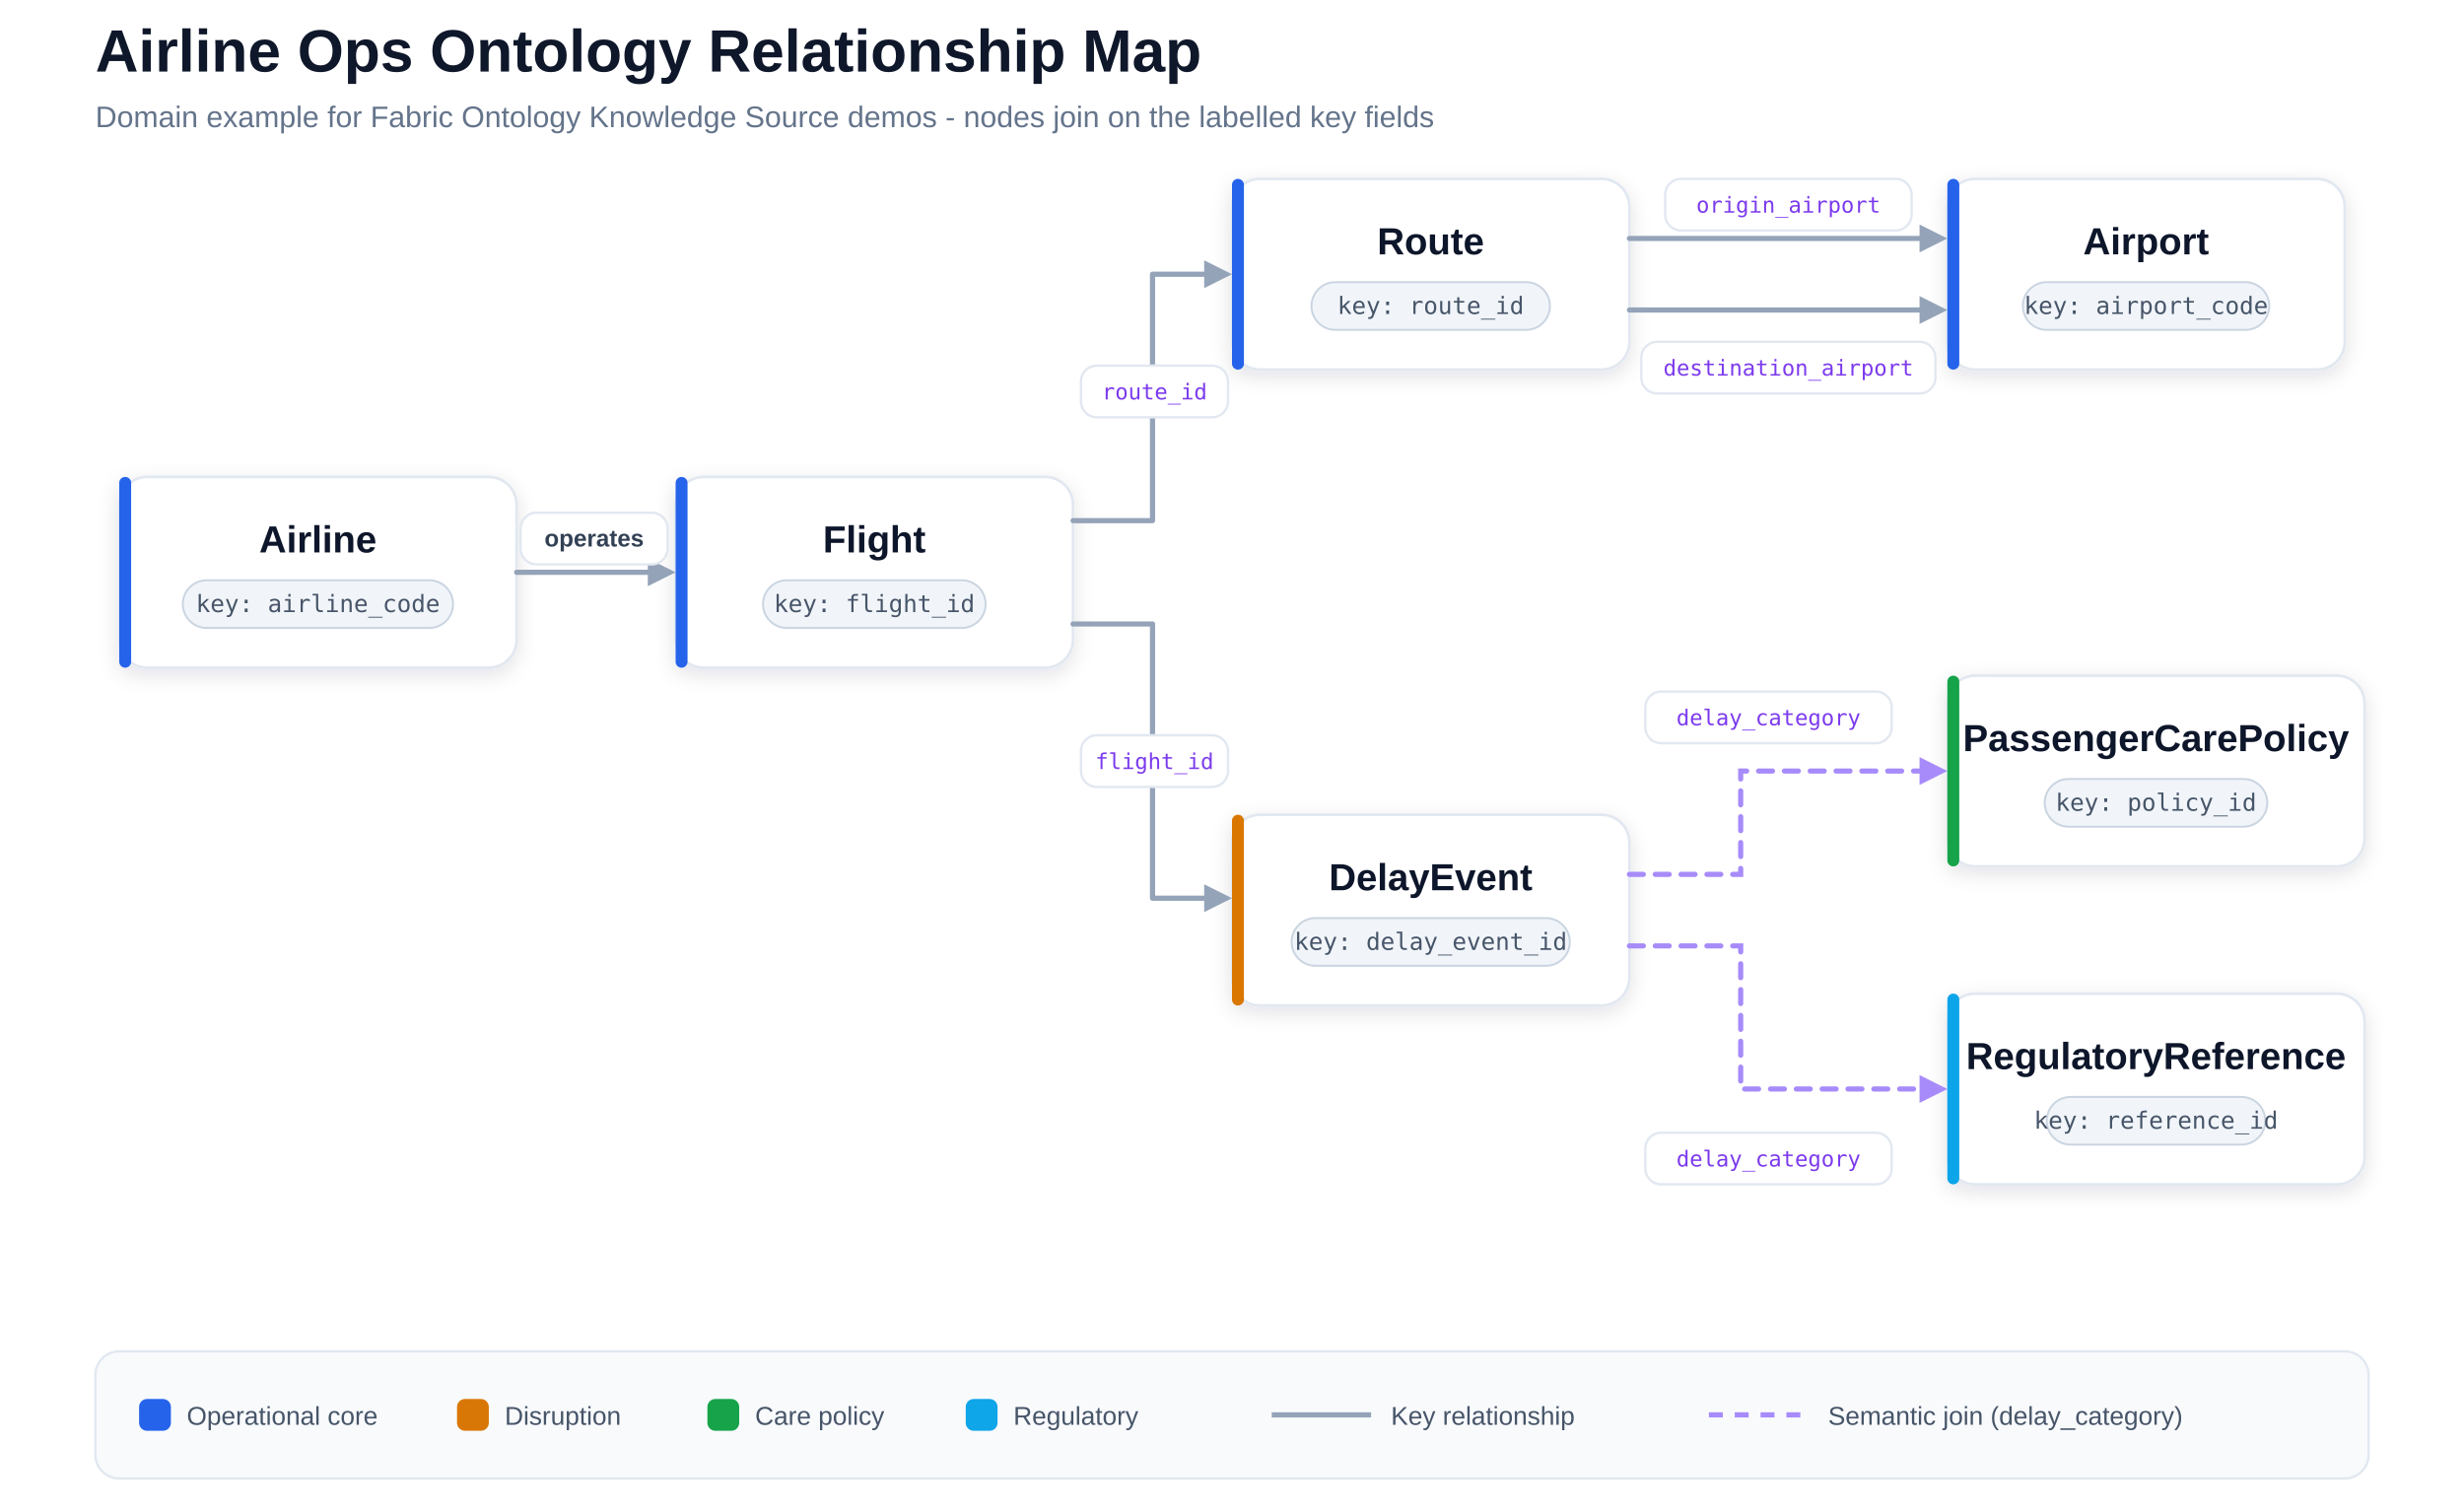
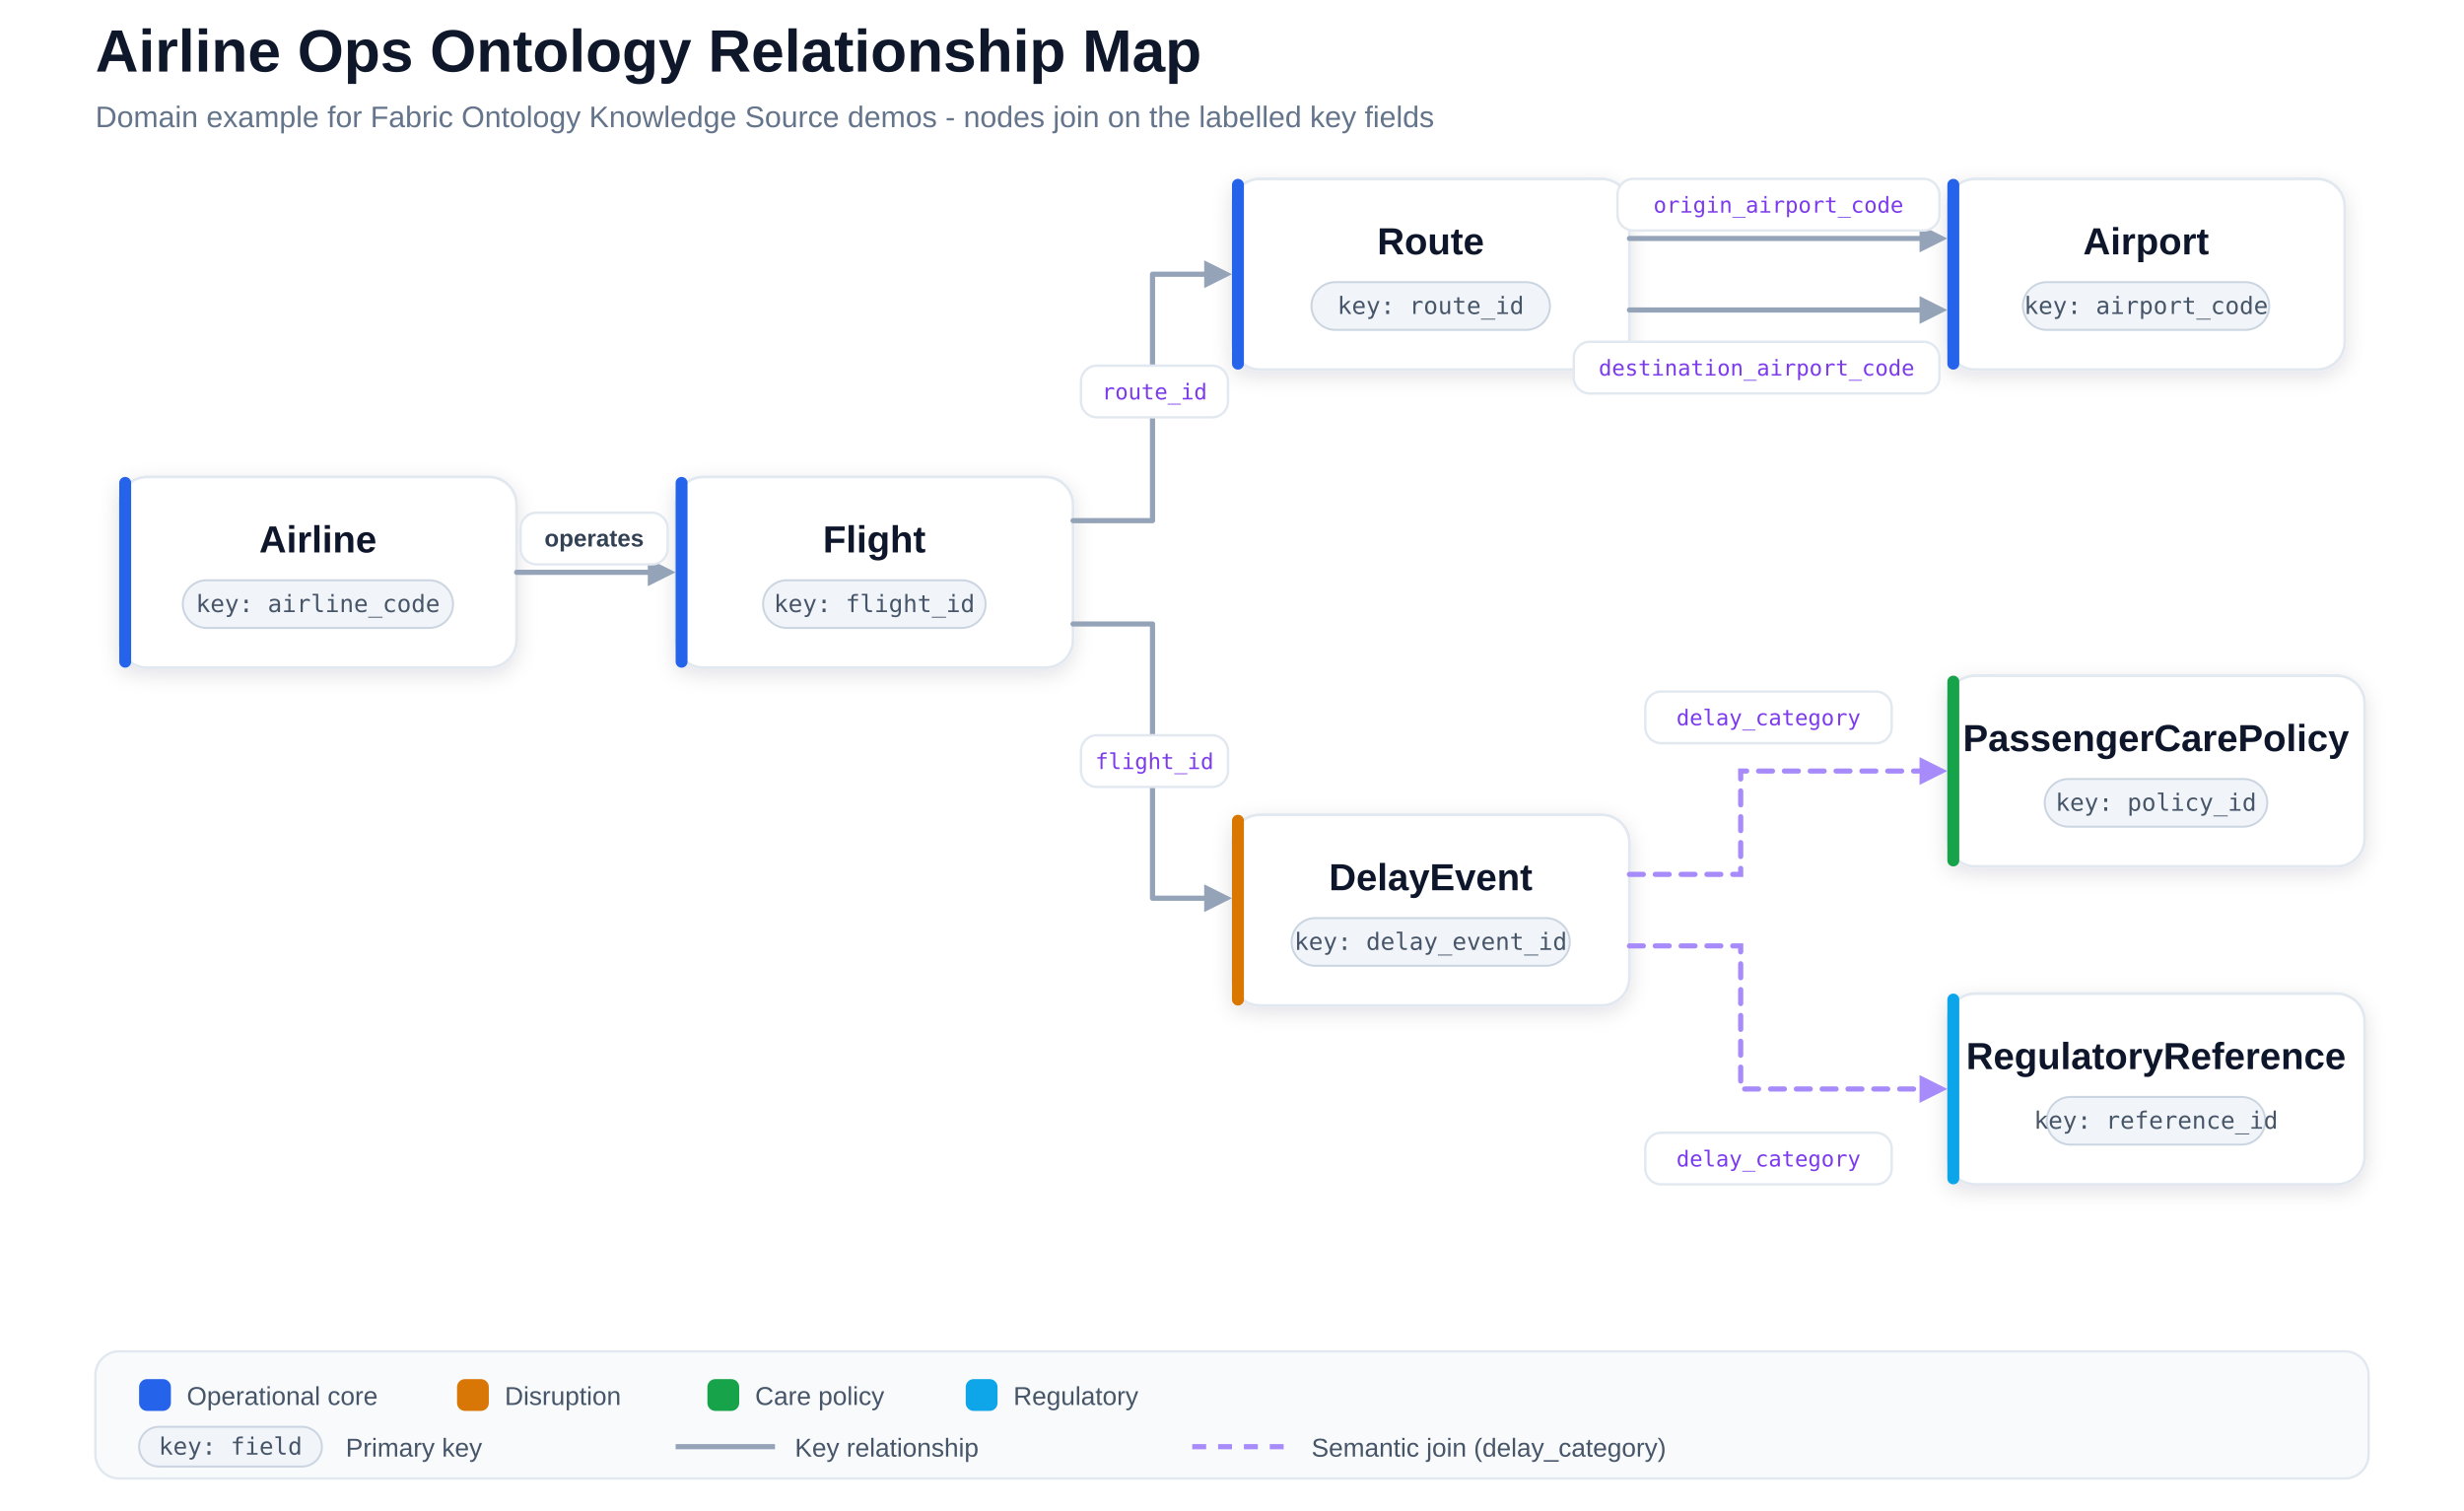
<svg xmlns="http://www.w3.org/2000/svg" width="1240" height="760" viewBox="0 20 1240 760" role="img" aria-labelledby="title desc">
  <defs>
    <style>
      .heading { font: 800 30px "Segoe UI", Arial, sans-serif; fill: #0f172a; }
      .sub { font: 15px "Segoe UI", Arial, sans-serif; fill: #64748b; }
      .node-title { font: 700 19px "Segoe UI", Arial, sans-serif; fill: #0f172a; }
      .key { font: 12px "SFMono-Regular", Consolas, monospace; fill: #475569; }
      .keypill { fill: #f1f5f9; stroke: #cbd5e1; stroke-width: 1; }
      .edge { fill: none; stroke: #94a3b8; stroke-width: 2.6; stroke-linecap: round; stroke-linejoin: round; }
      .edge-sem { fill: none; stroke: #a78bfa; stroke-width: 2.6; stroke-dasharray: 7 6; stroke-linecap: round; }
      .arrow { fill: #94a3b8; } .arrow-sem { fill: #a78bfa; }
      .elabel { fill: #ffffff; stroke: #e2e8f0; stroke-width: 1.2; }
      .etext { font: 600 12px "Segoe UI", Arial, sans-serif; fill: #334155; }
      .efield { font: 11px "SFMono-Regular", Consolas, monospace; fill: #7c3aed; }
      .card { fill: #ffffff; stroke: #e2e8f0; stroke-width: 1.4; }
      .leg { font: 13px "Segoe UI", Arial, sans-serif; fill: #475569; }
    </style>
    <filter id="sh" x="-20%" y="-20%" width="140%" height="140%">
      <feDropShadow dx="0" dy="3" stdDeviation="5" flood-color="#0f172a" flood-opacity="0.12" />
    </filter>
  </defs>
  <rect x="0" y="0" width="1240" height="800" fill="#ffffff" />
  <text class="heading" x="48" y="56">Airline Ops Ontology Relationship Map</text>
  <text class="sub" x="48" y="84">Domain example for Fabric Ontology Knowledge Source demos - nodes join on the labelled key fields</text>
  <g transform="translate(0 -40)">
    <g filter="url(#sh)">
      <rect class="card" x="60" y="300" width="200" height="96" rx="14" />
      <rect x="60" y="300" width="6" height="96" rx="3" fill="#2563eb" />
      <text class="node-title" x="160" y="338" text-anchor="middle">Airline</text>
      <rect class="keypill" x="92" y="352" width="136" height="24" rx="12" />
      <text class="key" x="160" y="368" text-anchor="middle">key: airline_code</text>
    </g>
    <g filter="url(#sh)">
      <rect class="card" x="340" y="300" width="200" height="96" rx="14" />
      <rect x="340" y="300" width="6" height="96" rx="3" fill="#2563eb" />
      <text class="node-title" x="440" y="338" text-anchor="middle">Flight</text>
      <rect class="keypill" x="384" y="352" width="112" height="24" rx="12" />
      <text class="key" x="440" y="368" text-anchor="middle">key: flight_id</text>
    </g>
    <g filter="url(#sh)">
      <rect class="card" x="620" y="150" width="200" height="96" rx="14" />
      <rect x="620" y="150" width="6" height="96" rx="3" fill="#2563eb" />
      <text class="node-title" x="720" y="188" text-anchor="middle">Route</text>
      <rect class="keypill" x="660" y="202" width="120" height="24" rx="12" />
      <text class="key" x="720" y="218" text-anchor="middle">key: route_id</text>
    </g>
    <g filter="url(#sh)">
      <rect class="card" x="980" y="150" width="200" height="96" rx="14" />
      <rect x="980" y="150" width="6" height="96" rx="3" fill="#2563eb" />
      <text class="node-title" x="1080" y="188" text-anchor="middle">Airport</text>
      <rect class="keypill" x="1018" y="202" width="124" height="24" rx="12" />
      <text class="key" x="1080" y="218" text-anchor="middle">key: airport_code</text>
    </g>
    <g filter="url(#sh)">
      <rect class="card" x="620" y="470" width="200" height="96" rx="14" />
      <rect x="620" y="470" width="6" height="96" rx="3" fill="#d97706" />
      <text class="node-title" x="720" y="508" text-anchor="middle">DelayEvent</text>
      <rect class="keypill" x="650" y="522" width="140" height="24" rx="12" />
      <text class="key" x="720" y="538" text-anchor="middle">key: delay_event_id</text>
    </g>
    <g filter="url(#sh)">
      <rect class="card" x="980" y="400" width="210" height="96" rx="14" />
      <rect x="980" y="400" width="6" height="96" rx="3" fill="#16a34a" />
      <text class="node-title" x="1085" y="438" text-anchor="middle">PassengerCarePolicy</text>
      <rect class="keypill" x="1029" y="452" width="112" height="24" rx="12" />
      <text class="key" x="1085" y="468" text-anchor="middle">key: policy_id</text>
    </g>
    <g filter="url(#sh)">
      <rect class="card" x="980" y="560" width="210" height="96" rx="14" />
      <rect x="980" y="560" width="6" height="96" rx="3" fill="#0ea5e9" />
      <text class="node-title" x="1085" y="598" text-anchor="middle">RegulatoryReference</text>
      <rect class="keypill" x="1030" y="612" width="110" height="24" rx="12" />
      <text class="key" x="1085" y="628" text-anchor="middle">key: reference_id</text>
    </g>
    <path class="edge" d="M260,348 L326,348" />
    <polygon class="arrow" points="340,348 326,341 326,355" />
    <rect class="elabel" x="262" y="318" width="74" height="26" rx="8" />
    <text class="etext" x="299" y="335" text-anchor="middle">operates</text>
    <path class="edge" d="M540,322 L580,322 L580,198 L606,198" />
    <polygon class="arrow" points="620,198 606,191 606,205" />
    <rect class="elabel" x="544" y="244" width="74" height="26" rx="8" />
    <text class="efield" x="581" y="261" text-anchor="middle">route_id</text>
    <path class="edge" d="M820,180 L966,180" />
    <polygon class="arrow" points="980,180 966,173 966,187" />
-     <rect class="elabel" x="838" y="150" width="124" height="26" rx="8" />
-     <text class="efield" x="900" y="167" text-anchor="middle">origin_airport</text>
+     <rect class="elabel" x="814" y="150" width="162" height="26" rx="8" />
+     <text class="efield" x="895" y="167" text-anchor="middle">origin_airport_code</text>
    <path class="edge" d="M820,216 L966,216" />
    <polygon class="arrow" points="980,216 966,209 966,223" />
-     <rect class="elabel" x="826" y="232" width="148" height="26" rx="8" />
-     <text class="efield" x="900" y="249" text-anchor="middle">destination_airport</text>
+     <rect class="elabel" x="792" y="232" width="184" height="26" rx="8" />
+     <text class="efield" x="884" y="249" text-anchor="middle">destination_airport_code</text>
    <path class="edge" d="M540,374 L580,374 L580,512 L606,512" />
    <polygon class="arrow" points="620,512 606,505 606,519" />
    <rect class="elabel" x="544" y="430" width="74" height="26" rx="8" />
    <text class="efield" x="581" y="447" text-anchor="middle">flight_id</text>
    <path class="edge-sem" d="M820,500 L876,500 L876,448 L966,448" />
    <polygon class="arrow-sem" points="980,448 966,441 966,455" />
    <rect class="elabel" x="828" y="408" width="124" height="26" rx="8" />
    <text class="efield" x="890" y="425" text-anchor="middle">delay_category</text>
    <path class="edge-sem" d="M820,536 L876,536 L876,608 L966,608" />
    <polygon class="arrow-sem" points="980,608 966,601 966,615" />
    <rect class="elabel" x="828" y="630" width="124" height="26" rx="8" />
    <text class="efield" x="890" y="647" text-anchor="middle">delay_category</text>
  </g>
  <rect x="48" y="700" width="1144" height="64" rx="12" fill="#f8fafc" stroke="#e2e8f0" stroke-width="1.2" />
-   <rect x="70" y="724" width="16" height="16" rx="4" fill="#2563eb" />
-   <text class="leg" x="94" y="737">Operational core</text>
-   <rect x="230" y="724" width="16" height="16" rx="4" fill="#d97706" />
-   <text class="leg" x="254" y="737">Disruption</text>
-   <rect x="356" y="724" width="16" height="16" rx="4" fill="#16a34a" />
-   <text class="leg" x="380" y="737">Care policy</text>
-   <rect x="486" y="724" width="16" height="16" rx="4" fill="#0ea5e9" />
-   <text class="leg" x="510" y="737">Regulatory</text>
-   <line x1="640" y1="732" x2="690" y2="732" stroke="#94a3b8" stroke-width="2.6" />
-   <text class="leg" x="700" y="737">Key relationship</text>
-   <line x1="860" y1="732" x2="910" y2="732" stroke="#a78bfa" stroke-width="2.6" stroke-dasharray="7 6" />
-   <text class="leg" x="920" y="737">Semantic join (delay_category)</text>
+   <rect x="70" y="714" width="16" height="16" rx="4" fill="#2563eb" />
+   <text class="leg" x="94" y="727">Operational core</text>
+   <rect x="230" y="714" width="16" height="16" rx="4" fill="#d97706" />
+   <text class="leg" x="254" y="727">Disruption</text>
+   <rect x="356" y="714" width="16" height="16" rx="4" fill="#16a34a" />
+   <text class="leg" x="380" y="727">Care policy</text>
+   <rect x="486" y="714" width="16" height="16" rx="4" fill="#0ea5e9" />
+   <text class="leg" x="510" y="727">Regulatory</text>
+   <rect class="keypill" x="70" y="738" width="92" height="20" rx="10" />
+   <text class="key" x="116" y="752" text-anchor="middle">key: field</text>
+   <text class="leg" x="174" y="753">Primary key</text>
+   <line x1="340" y1="748" x2="390" y2="748" stroke="#94a3b8" stroke-width="2.6" />
+   <text class="leg" x="400" y="753">Key relationship</text>
+   <line x1="600" y1="748" x2="650" y2="748" stroke="#a78bfa" stroke-width="2.6" stroke-dasharray="7 6" />
+   <text class="leg" x="660" y="753">Semantic join (delay_category)</text>
</svg>
